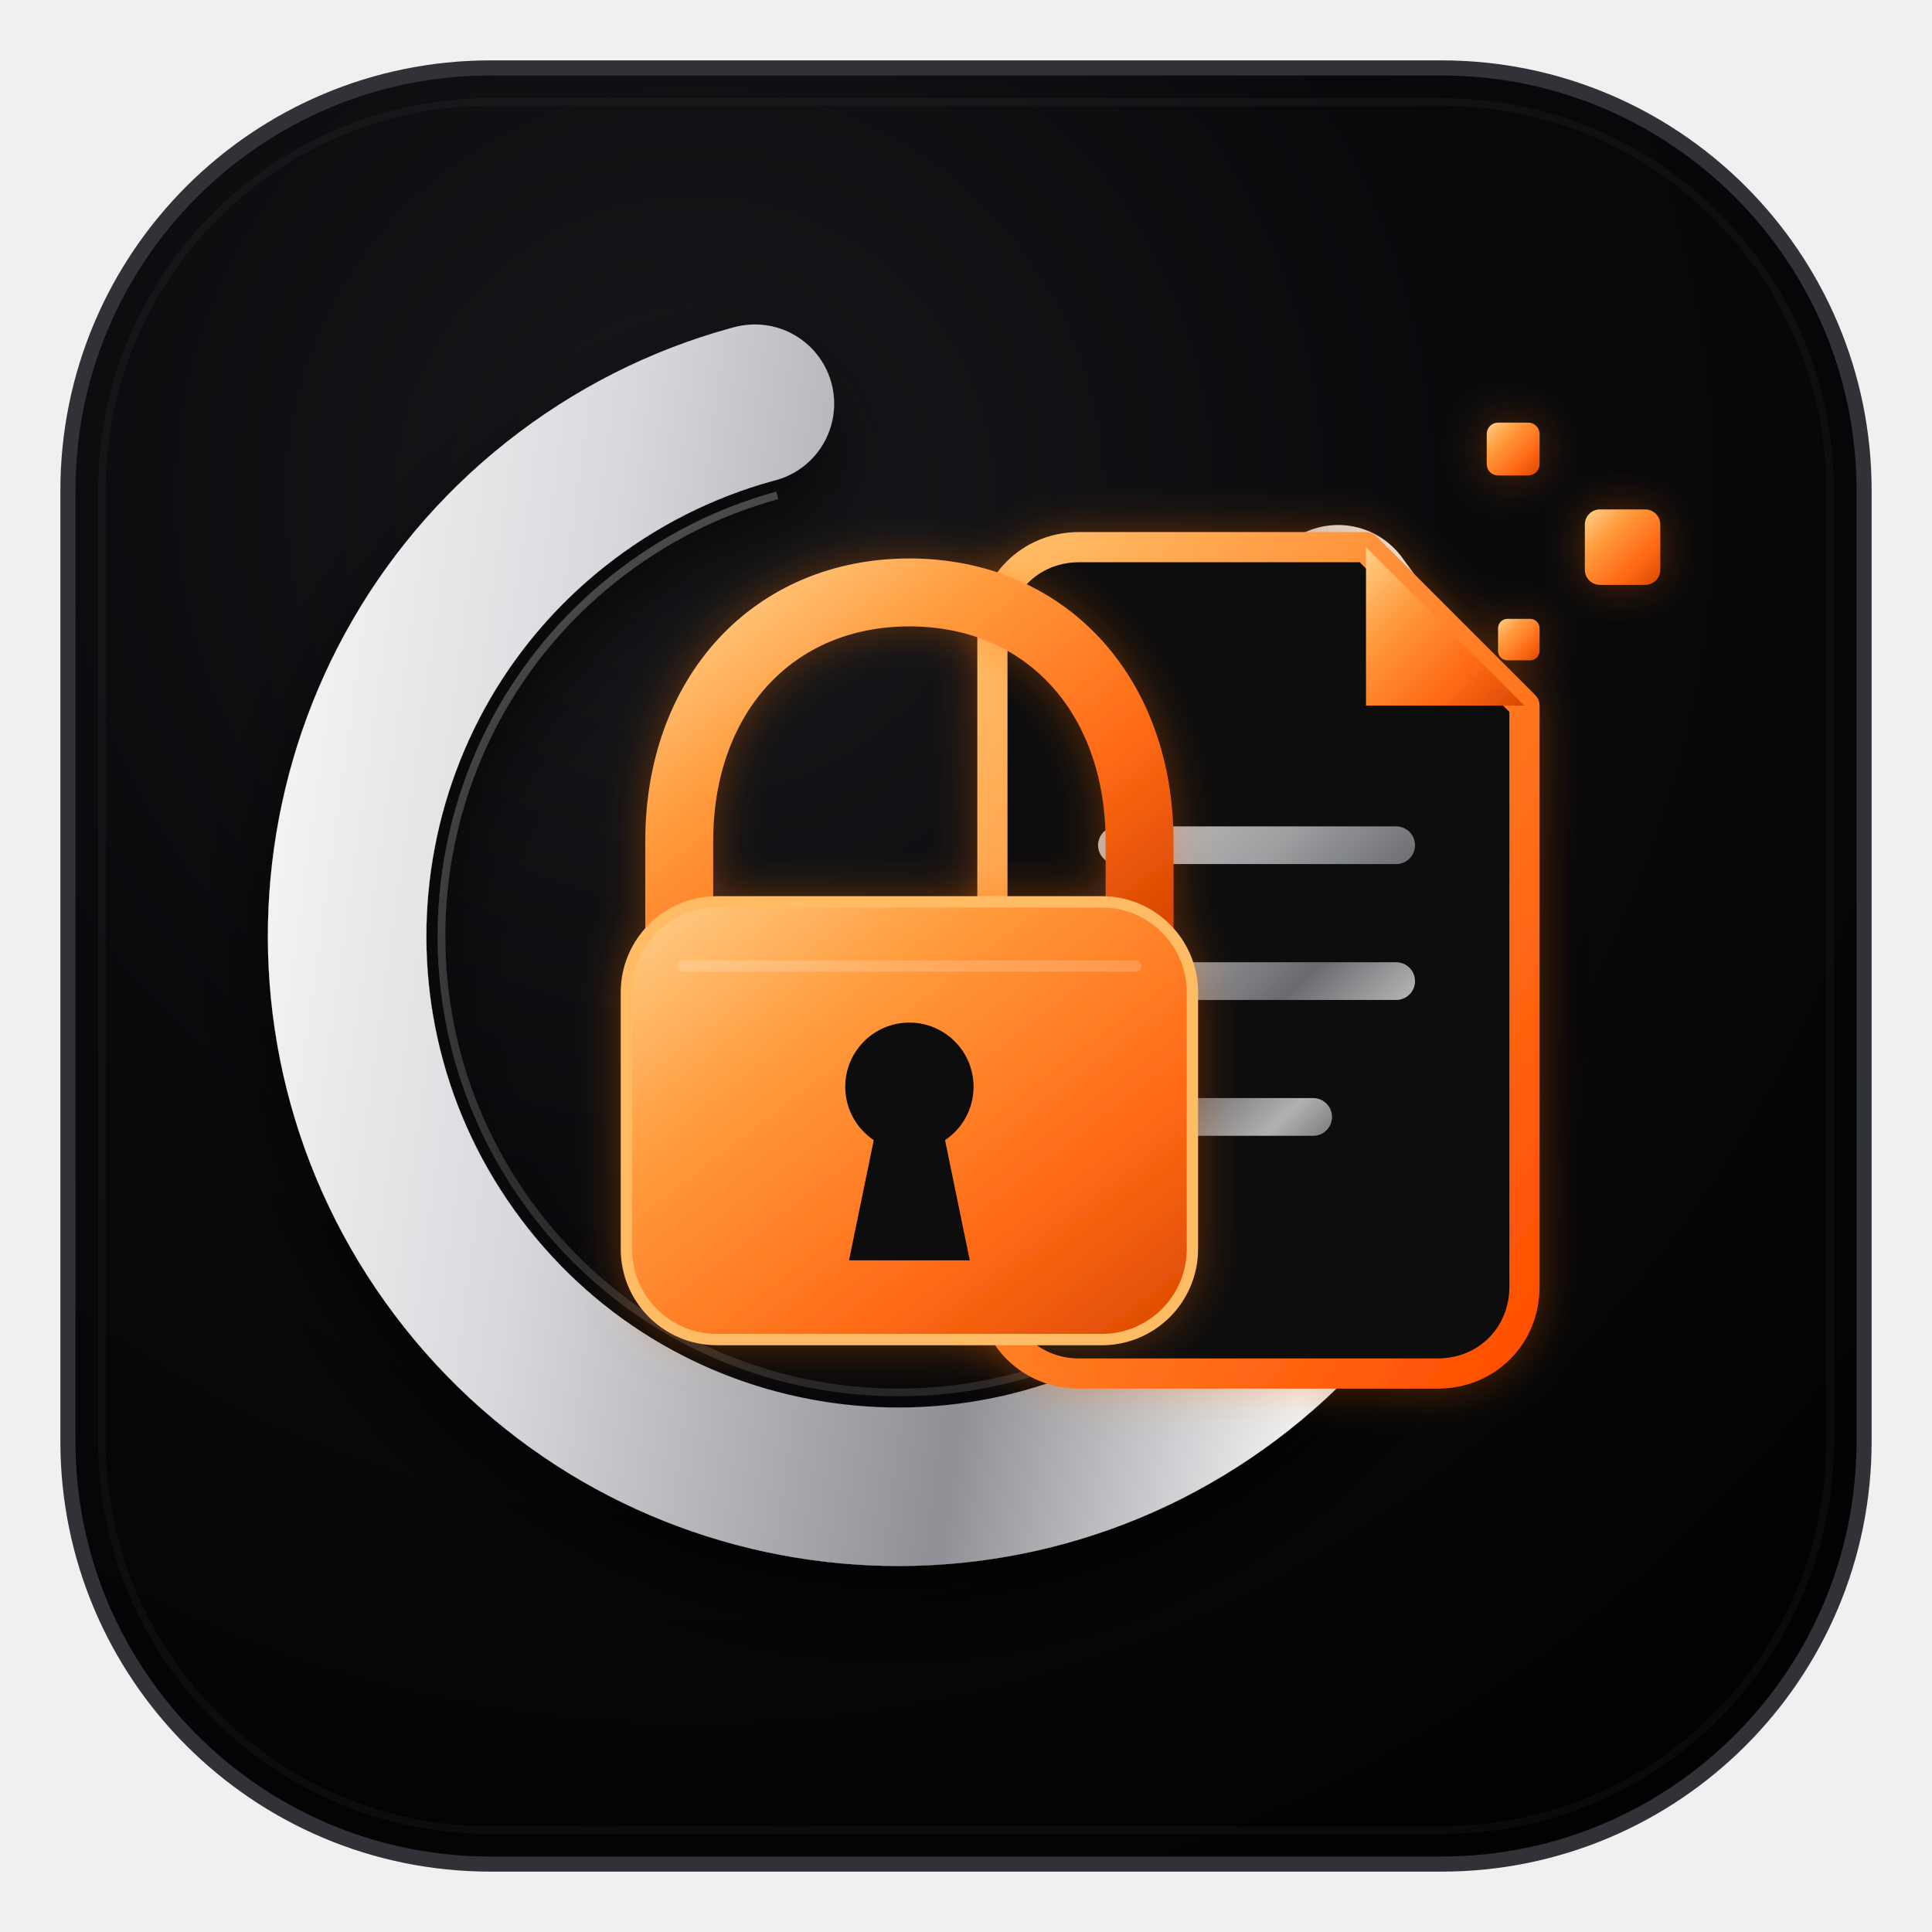
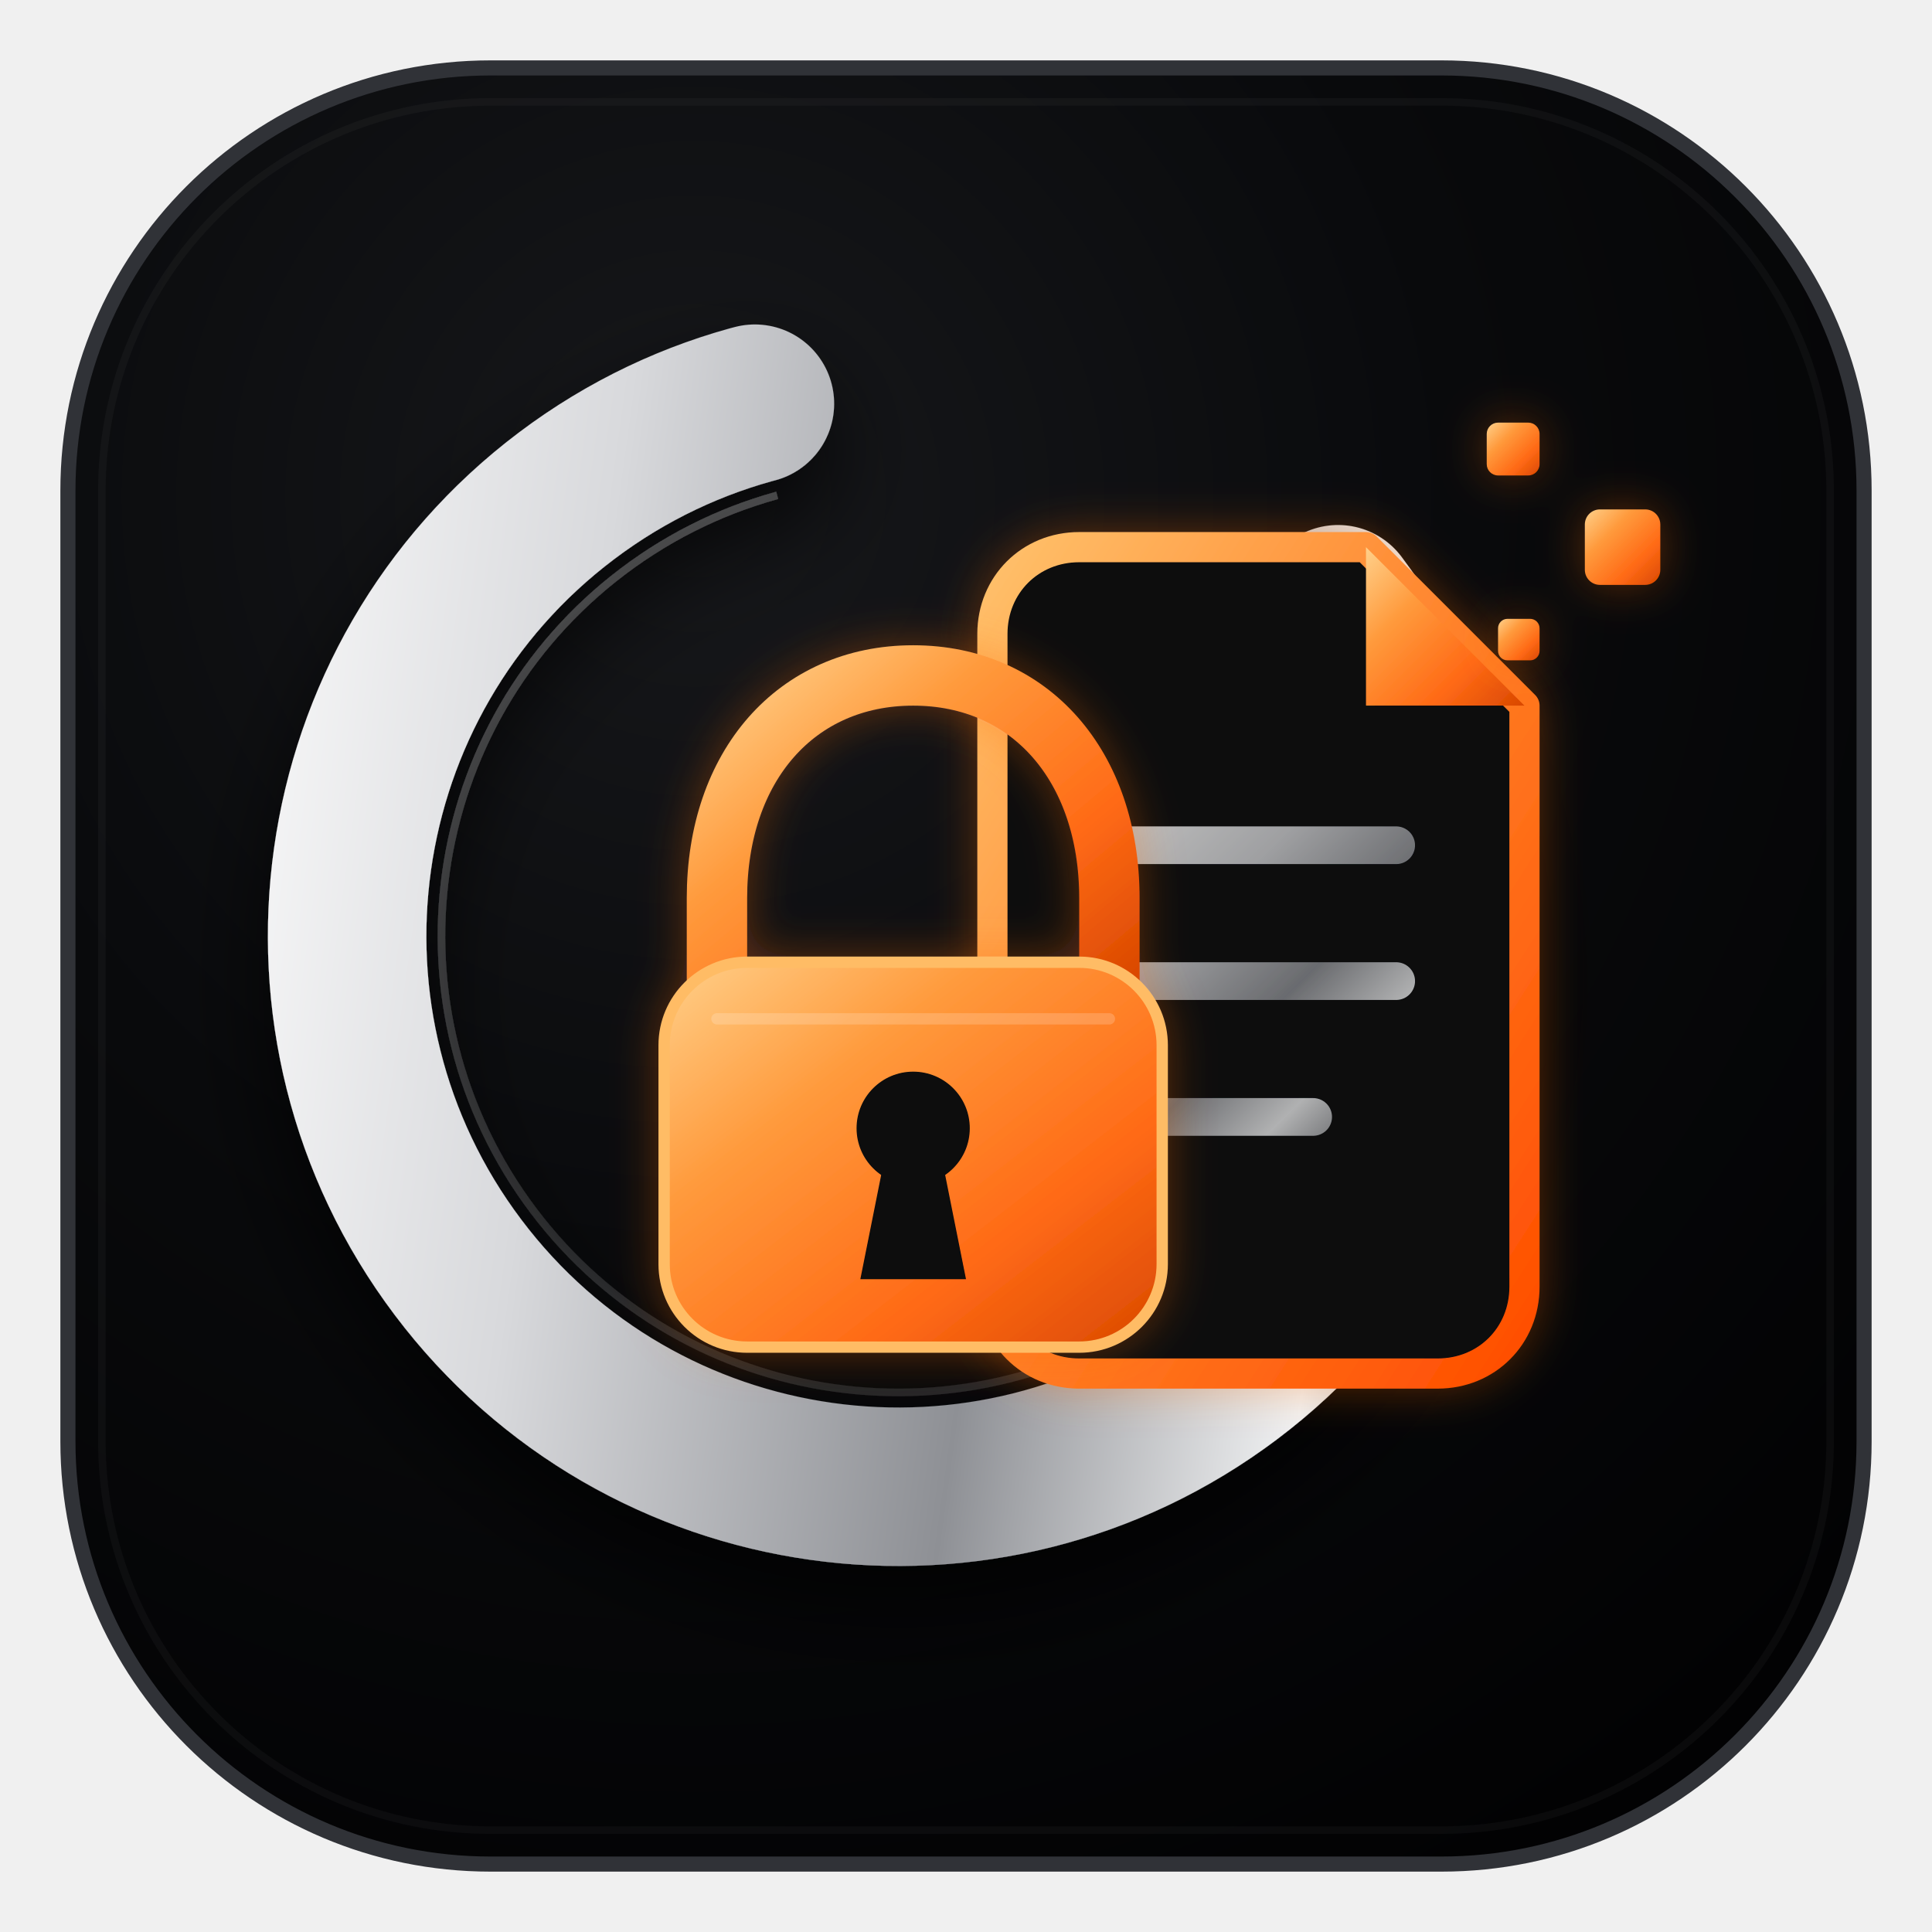
<svg xmlns="http://www.w3.org/2000/svg" viewBox="0 0 512 512" role="img" aria-labelledby="title desc">
  <defs>
    <radialGradient id="bg" cx="35%" cy="24%" r="88%">
      <stop offset="0" stop-color="#17181b" />
      <stop offset="0.48" stop-color="#090a0c" />
      <stop offset="1" stop-color="#020203" />
    </radialGradient>
    <linearGradient id="silver" x1="0" y1="0" x2="1" y2="1">
      <stop offset="0" stop-color="#ffffff" />
      <stop offset="0.28" stop-color="#d8d9dc" />
      <stop offset="0.58" stop-color="#8e9095" />
      <stop offset="0.8" stop-color="#f0f1f2" />
      <stop offset="1" stop-color="#73757a" />
    </linearGradient>
    <linearGradient id="orange" x1="0" y1="0" x2="1" y2="1">
      <stop offset="0" stop-color="#ffd08a" />
      <stop offset="0.32" stop-color="#ff9a3c" />
      <stop offset="0.7" stop-color="#ff6a16" />
      <stop offset="1" stop-color="#d94800" />
    </linearGradient>
    <linearGradient id="orangeStroke" x1="0" y1="0" x2="1" y2="1">
      <stop offset="0" stop-color="#ffc16b" />
      <stop offset="0.55" stop-color="#ff7a22" />
      <stop offset="1" stop-color="#ff4d00" />
    </linearGradient>
    <filter id="shadow" x="-35%" y="-35%" width="170%" height="170%">
      <feDropShadow dx="0" dy="12" stdDeviation="12" flood-color="#000000" flood-opacity="0.72" />
    </filter>
    <filter id="orangeGlow" x="-45%" y="-45%" width="190%" height="190%">
      <feDropShadow dx="0" dy="0" stdDeviation="6" flood-color="#ff6a16" flood-opacity="0.34" />
    </filter>
  </defs>
  <rect x="18" y="18" width="476" height="476" rx="112" fill="url(#bg)" stroke="#303237" stroke-width="4" />
  <rect x="27" y="27" width="458" height="458" rx="103" fill="none" stroke="#ffffff" stroke-opacity="0.035" stroke-width="2" />
  <g filter="url(#shadow)">
    <circle cx="238" cy="248" r="146" fill="none" stroke="url(#silver)" stroke-width="42" stroke-linecap="round" stroke-dasharray="744 174" transform="rotate(-37 238 248)" />
    <circle cx="238" cy="248" r="121" fill="none" stroke="#ffffff" stroke-opacity="0.09" stroke-width="2" stroke-dasharray="616 145" transform="rotate(-37 238 248)" />
  </g>
  <g filter="url(#orangeGlow)">
    <path d="M286 145h76l42 42v154c0 13-10 23-23 23H286c-13 0-23-10-23-23V168c0-13 10-23 23-23Z" fill="#090a0c" stroke="url(#orangeStroke)" stroke-width="8" stroke-linejoin="round" />
    <path d="M362 145v42h42Z" fill="url(#orange)" />
    <path d="M296 224h74M296 260h74M296 296h52" fill="none" stroke="url(#silver)" stroke-width="10" stroke-linecap="round" opacity="0.72" />
  </g>
  <g filter="url(#orangeGlow)">
-     <path d="M180 250v-27c0-39 25-66 61-66s61 27 61 66v27" fill="none" stroke="url(#orange)" stroke-width="18" stroke-linecap="round" />
-     <rect x="166" y="239" width="150" height="116" rx="24" fill="url(#orange)" stroke="#ffbc65" stroke-width="3" />
-     <circle cx="241" cy="288" r="17" fill="#090a0c" />
-     <path d="M232 300h18l7 34h-32Z" fill="#090a0c" />
-     <path d="M181 256h120" stroke="#ffffff" stroke-opacity="0.18" stroke-width="3" stroke-linecap="round" />
+     <path d="M190 266v-28c0-35 21-59 52-59s52 24 52 59v28" fill="none" stroke="url(#orange)" stroke-width="16" stroke-linecap="round" />
+     <rect x="176" y="255" width="132" height="102" rx="22" fill="url(#orange)" stroke="#ffbc65" stroke-width="3" />
+     <circle cx="242" cy="299" r="15" fill="#090a0c" />
+     <path d="M234 309h16l6 30h-28Z" fill="#090a0c" />
+     <path d="M190 270h104" stroke="#ffffff" stroke-opacity="0.18" stroke-width="3" stroke-linecap="round" />
  </g>
  <g fill="url(#orange)" filter="url(#orangeGlow)">
    <rect x="394" y="112" width="14" height="14" rx="3" />
    <rect x="420" y="135" width="20" height="20" rx="4" />
    <rect x="397" y="164" width="11" height="11" rx="2.5" />
  </g>
</svg>
